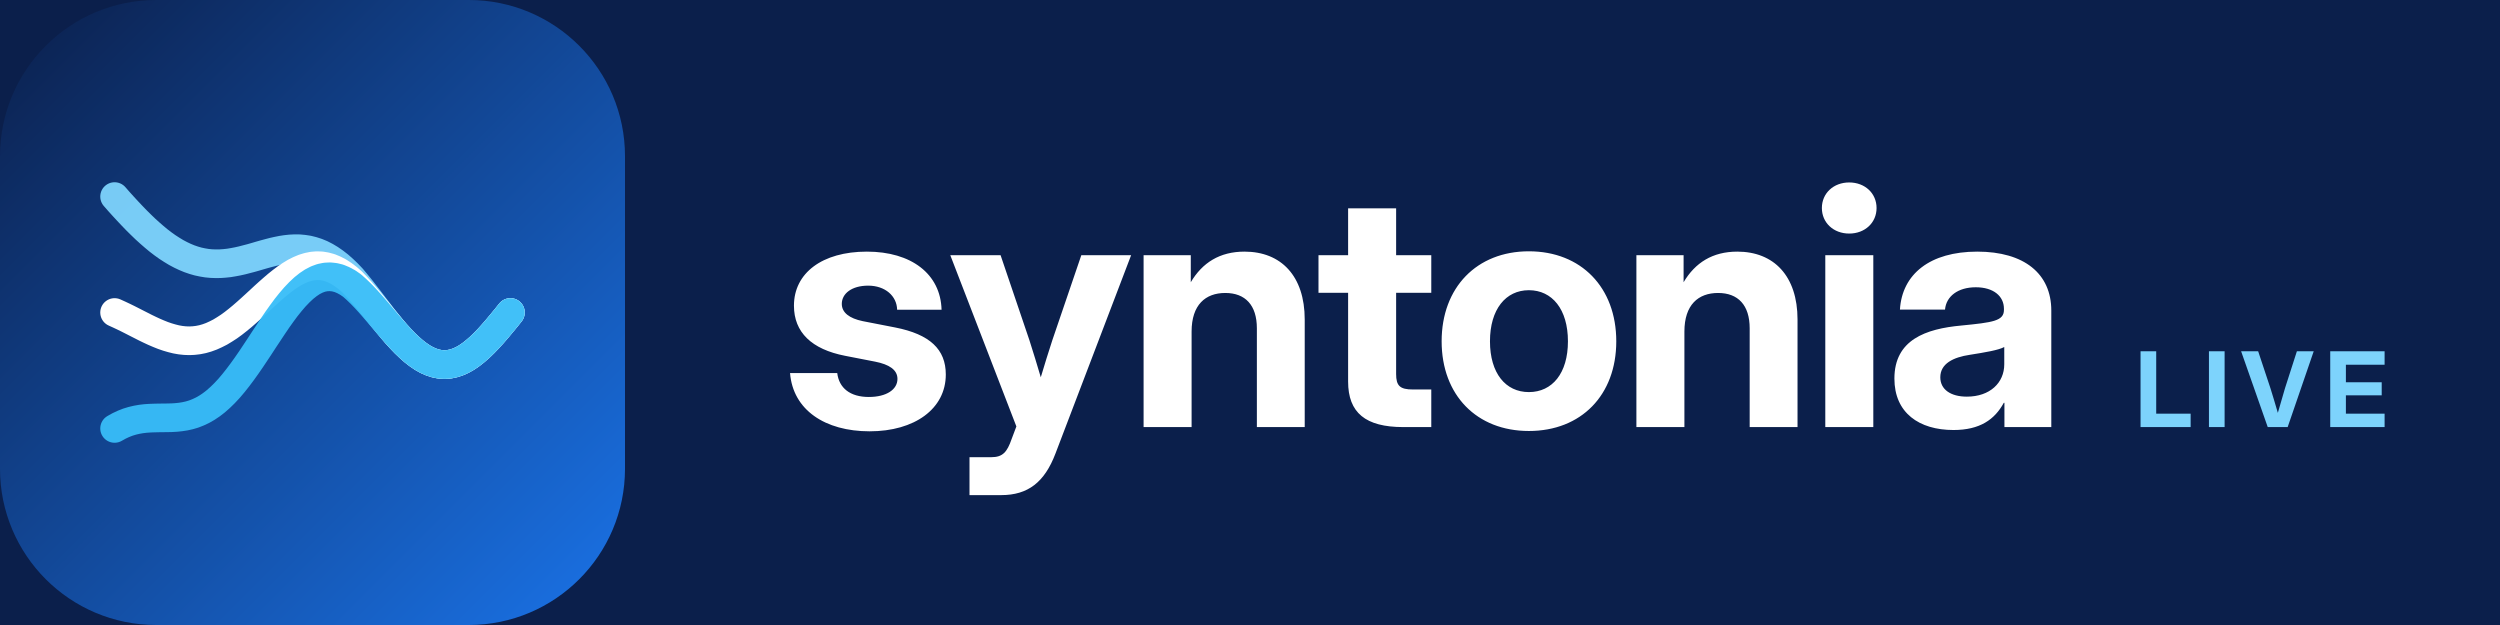
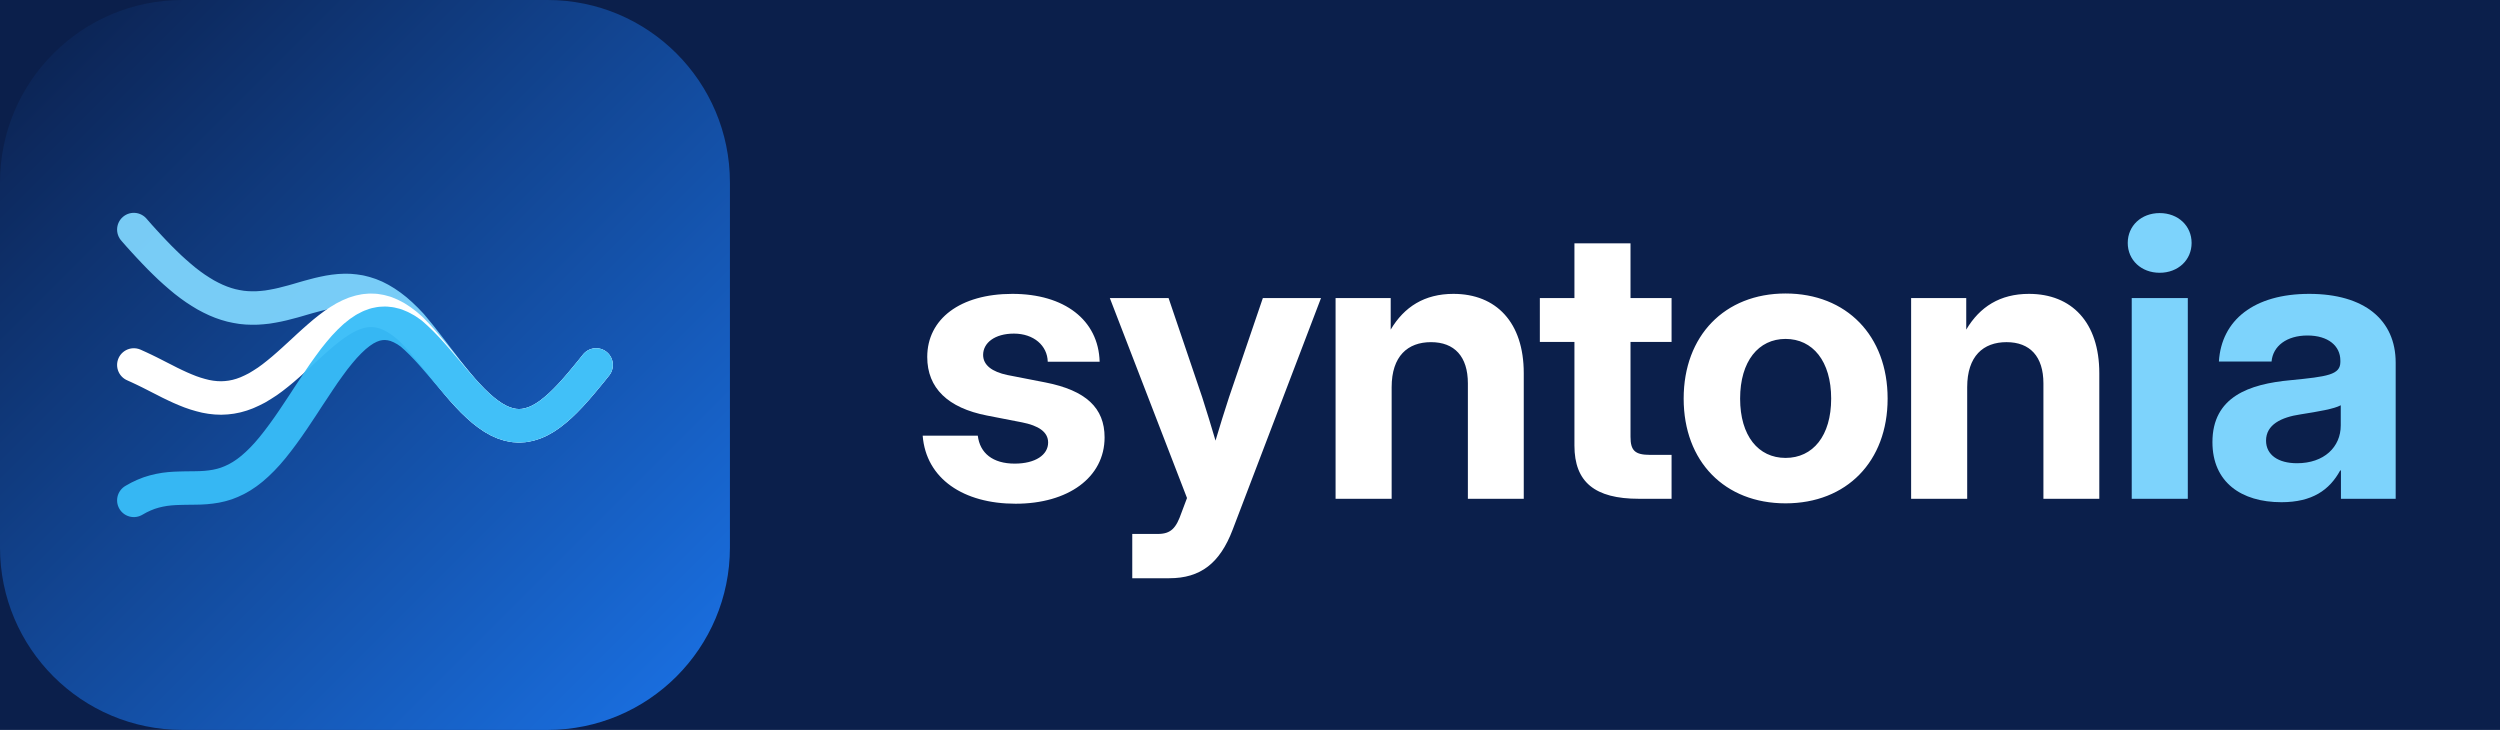
- <svg xmlns="http://www.w3.org/2000/svg" viewBox="0 0 480 120" width="960" height="240">
+ <svg xmlns="http://www.w3.org/2000/svg" viewBox="0 0 411 120" width="822" height="240">
  <rect width="100%" height="100%" fill="#0B1F4B" />
  <g transform="translate(0,0) scale(1.0)">
    <defs>
      <linearGradient id="gTrue" x1="0" y1="0" x2="1" y2="1">
        <stop offset="0" stop-color="#0B1F4B" />
        <stop offset="1" stop-color="#1A73E8" />
      </linearGradient>
    </defs>
    <rect width="120" height="120" rx="30" fill="url(#gTrue)" />
    <polyline points="22.00,37.74 22.84,38.70 23.69,39.64 24.53,40.55 25.38,41.45 26.22,42.32 27.07,43.16 27.91,43.97 28.76,44.74 29.60,45.47 30.44,46.17 31.29,46.82 32.13,47.42 32.98,47.97 33.82,48.48 34.67,48.93 35.51,49.33 36.36,49.68 37.20,49.97 38.04,50.21 38.89,50.39 39.73,50.53 40.58,50.61 41.42,50.64 42.27,50.63 43.11,50.57 43.96,50.48 44.80,50.34 45.64,50.18 46.49,49.99 47.33,49.77 48.18,49.55 49.02,49.31 49.87,49.06 50.71,48.82 51.56,48.59 52.40,48.37 53.24,48.18 54.09,48.01 54.93,47.88 55.78,47.79 56.62,47.75 57.47,47.76 58.31,47.84 59.16,47.97 60.00,48.18 60.84,48.45 61.69,48.80 62.53,49.23 63.38,49.74 64.22,50.32 65.07,50.98 65.91,51.72 66.76,52.54 67.60,53.42 68.44,54.43 69.29,55.47 70.13,56.55 70.98,57.64 71.82,58.75 72.67,59.85 73.51,60.95 74.36,62.02 75.20,63.06 76.04,64.06 76.89,65.00 77.73,65.88 78.58,66.69 79.42,67.43 80.27,68.09 81.11,68.66 81.96,69.14 82.80,69.51 83.64,69.78 84.49,69.95 85.33,70.00 86.18,69.95 87.02,69.78 87.87,69.51 88.71,69.14 89.56,68.66 90.40,68.09 91.24,67.43 92.09,66.69 92.93,65.88 93.78,65.00 94.62,64.07 95.47,63.09 96.31,62.08 97.16,61.05 98.00,60.00" fill="none" stroke="#7DD3FC" stroke-opacity="0.95" stroke-width="5.5" stroke-linecap="round" stroke-linejoin="round" />
    <polyline points="22.00,60.00 22.84,60.38 23.69,60.78 24.53,61.19 25.38,61.62 26.22,62.05 27.07,62.48 27.91,62.91 28.76,63.32 29.60,63.71 30.44,64.07 31.29,64.41 32.13,64.70 32.98,64.95 33.82,65.16 34.67,65.31 35.51,65.40 36.36,65.43 37.20,65.39 38.04,65.29 38.89,65.12 39.73,64.88 40.58,64.57 41.42,64.19 42.27,63.76 43.11,63.25 43.96,62.70 44.80,62.09 45.64,61.43 46.49,60.73 47.33,60.00 48.18,59.24 49.02,58.47 49.87,57.69 50.71,56.91 51.56,56.14 52.40,55.40 53.24,54.68 54.09,54.00 54.93,53.37 55.78,52.80 56.62,52.29 57.47,51.86 58.31,51.51 59.16,51.25 60.00,51.08 60.84,51.01 61.69,51.04 62.53,51.18 63.38,51.41 64.22,51.76 65.07,52.20 65.91,52.75 66.76,53.39 67.60,54.12 68.44,55.00 69.29,55.93 70.13,56.91 70.98,57.92 71.82,58.95 72.67,60.00 73.51,61.05 74.36,62.08 75.20,63.09 76.04,64.07 76.89,65.00 77.73,65.88 78.58,66.69 79.42,67.43 80.27,68.09 81.11,68.66 81.96,69.14 82.80,69.51 83.64,69.78 84.49,69.95 85.33,70.00 86.18,69.95 87.02,69.78 87.87,69.51 88.71,69.14 89.56,68.66 90.40,68.09 91.24,67.43 92.09,66.69 92.93,65.88 93.78,65.00 94.62,64.07 95.47,63.09 96.31,62.08 97.16,61.05 98.00,60.00" fill="none" stroke="#FFFFFF" stroke-opacity="1" stroke-width="5.5" stroke-linecap="round" stroke-linejoin="round" />
    <polyline points="22.00,82.26 22.84,81.79 23.69,81.39 24.53,81.06 25.38,80.80 26.22,80.60 27.07,80.45 27.91,80.35 28.76,80.29 29.60,80.26 30.44,80.24 31.29,80.23 32.13,80.22 32.98,80.20 33.82,80.15 34.67,80.06 35.51,79.93 36.36,79.74 37.20,79.49 38.04,79.16 38.89,78.76 39.73,78.28 40.58,77.71 41.42,77.06 42.27,76.31 43.11,75.49 43.96,74.58 44.80,73.59 45.64,72.53 46.49,71.40 47.33,70.23 48.18,69.00 49.02,67.74 49.87,66.46 50.71,65.17 51.56,63.89 52.40,62.62 53.24,61.38 54.09,60.19 54.93,59.05 55.78,57.99 56.62,57.01 57.47,56.12 58.31,55.33 59.16,54.65 60.00,54.09 60.84,53.66 61.69,53.35 62.53,53.18 63.38,53.14 64.22,53.23 65.07,53.44 65.91,53.79 66.76,54.25 67.60,54.83 68.44,55.58 69.29,56.40 70.13,57.27 70.98,58.20 71.82,59.16 72.67,60.15 73.51,61.14 74.36,62.14 75.20,63.12 76.04,64.07 76.89,65.00 77.73,65.88 78.58,66.69 79.42,67.43 80.27,68.09 81.11,68.66 81.96,69.14 82.80,69.51 83.64,69.78 84.49,69.95 85.33,70.00 86.18,69.95 87.02,69.78 87.87,69.51 88.71,69.14 89.56,68.66 90.40,68.09 91.24,67.43 92.09,66.69 92.93,65.88 93.78,65.00 94.62,64.07 95.47,63.09 96.31,62.08 97.16,61.05 98.00,60.00" fill="none" stroke="#38BDF8" stroke-opacity="0.95" stroke-width="5.5" stroke-linecap="round" stroke-linejoin="round" />
  </g>
-   <path d="M166.969 82.812C175.594 82.812 181.594 78.5 181.594 71.906C181.594 67.062 178.531 64.188 171.875 62.875L165.625 61.656C163.094 61.125 161.625 60.031 161.625 58.344C161.625 56.375 163.531 54.844 166.688 54.844C169.938 54.844 172.188 56.812 172.25 59.469H180.781C180.594 52.594 174.969 48.312 166.438 48.312C157.844 48.312 152.438 52.438 152.438 58.688C152.438 63.812 155.844 67.062 162.25 68.312L168.031 69.438C170.719 69.969 172.312 71.0 172.312 72.75C172.312 74.781 170.219 76.219 166.812 76.219C163.219 76.219 161.094 74.5 160.75 71.625H151.688C152.25 78.719 158.406 82.812 166.969 82.812Z M186.144 95.062H192.238C197.363 95.062 200.55 92.594 202.644 87.094L217.175 49.0H207.613L202.05 65.312C201.269 67.656 200.55 70.062 199.831 72.438C199.144 70.062 198.394 67.688 197.644 65.312L192.113 49.0H182.456L195.144 81.875L194.238 84.281C193.363 86.812 192.519 87.781 190.331 87.781H186.144Z M228.787 63.656C228.787 58.531 231.444 56.25 235.256 56.25C239.1 56.25 241.319 58.594 241.319 63.031V82.0H250.506V61.344C250.506 53.0 245.975 48.312 238.944 48.312C234.194 48.312 230.85 50.438 228.631 54.188V49.0H219.569V82.0H228.787Z M274.806 49.0H268.056V40.0H258.837V49.0H253.15V56.219H258.837V73.25C258.837 79.25 262.181 82.0 269.431 82.0H274.806V74.781H271.275C268.775 74.781 268.056 74.062 268.056 71.812V56.219H274.806Z M293.544 82.75C303.575 82.75 310.325 75.875 310.325 65.531C310.325 55.188 303.575 48.25 293.544 48.25C283.544 48.25 276.794 55.188 276.794 65.531C276.794 75.875 283.544 82.75 293.544 82.75ZM293.544 75.281C289.075 75.281 286.075 71.656 286.075 65.531C286.075 59.375 289.106 55.719 293.544 55.719C298.012 55.719 301.044 59.375 301.044 65.531C301.044 71.656 298.044 75.281 293.544 75.281Z M323.406 63.656C323.406 58.531 326.062 56.25 329.875 56.25C333.719 56.25 335.938 58.594 335.938 63.031V82.0H345.125V61.344C345.125 53.0 340.594 48.312 333.562 48.312C328.812 48.312 325.469 50.438 323.25 54.188V49.0H314.188V82.0H323.406Z M350.456 82.0H359.675V49.0H350.456ZM355.05 44.844C358.081 44.844 360.3 42.75 360.3 39.938C360.3 37.125 358.081 35.031 355.05 35.031C352.019 35.031 349.8 37.125 349.8 39.938C349.8 42.75 352.019 44.844 355.05 44.844Z M375.069 82.562C380.131 82.562 382.975 80.562 384.725 77.344H384.85V82.0H393.85V59.625C393.85 52.562 388.663 48.312 379.631 48.312C370.569 48.312 365.194 52.625 364.788 59.438H373.444C373.663 56.906 375.913 55.156 379.35 55.156C382.725 55.156 384.756 56.844 384.756 59.281V59.5C384.756 61.625 382.631 61.906 376.6 62.5C369.725 63.125 363.725 65.25 363.725 72.688C363.725 79.281 368.475 82.562 375.069 82.562ZM377.631 76.156C374.538 76.156 372.538 74.781 372.538 72.438C372.538 69.812 375.038 68.594 378.194 68.125C381.163 67.656 383.756 67.219 384.819 66.625V69.938C384.819 73.5 382.069 76.156 377.631 76.156Z" fill="#FFFFFF" />
-   <path d="M410.984 82.0H420.603V79.422H413.992V67.449H410.984Z M427.125 67.449H424.117V82.0H427.125Z M435.404 82.0H439.232L444.232 67.449H441L438.724 74.529C438.304 75.916 437.855 77.479 437.347 79.266C436.82 77.479 436.361 75.916 435.921 74.529L433.568 67.449H430.296Z M447.404 82.0H457.843V79.422H450.412V75.906H457.287V73.396H450.412V70.027H457.843V67.449H447.404Z" fill="#7DD3FC" />
+   <path d="M166.969 82.812C175.594 82.812 181.594 78.5 181.594 71.906C181.594 67.062 178.531 64.188 171.875 62.875L165.625 61.656C163.094 61.125 161.625 60.031 161.625 58.344C161.625 56.375 163.531 54.844 166.688 54.844C169.938 54.844 172.188 56.812 172.25 59.469H180.781C180.594 52.594 174.969 48.312 166.438 48.312C157.844 48.312 152.438 52.438 152.438 58.688C152.438 63.812 155.844 67.062 162.25 68.312L168.031 69.438C170.719 69.969 172.312 71.0 172.312 72.75C172.312 74.781 170.219 76.219 166.812 76.219C163.219 76.219 161.094 74.5 160.75 71.625H151.688C152.25 78.719 158.406 82.812 166.969 82.812Z M186.144 95.062H192.238C197.363 95.062 200.55 92.594 202.644 87.094L217.175 49.0H207.613L202.05 65.312C201.269 67.656 200.55 70.062 199.831 72.438C199.144 70.062 198.394 67.688 197.644 65.312L192.113 49.0H182.456L195.144 81.875L194.238 84.281C193.363 86.812 192.519 87.781 190.331 87.781H186.144Z M228.787 63.656C228.787 58.531 231.444 56.25 235.256 56.25C239.1 56.25 241.319 58.594 241.319 63.031V82.0H250.506V61.344C250.506 53.0 245.975 48.312 238.944 48.312C234.194 48.312 230.85 50.438 228.631 54.188V49.0H219.569V82.0H228.787Z M274.806 49.0H268.056V40.0H258.837V49.0H253.15V56.219H258.837V73.25C258.837 79.25 262.181 82.0 269.431 82.0H274.806V74.781H271.275C268.775 74.781 268.056 74.062 268.056 71.812V56.219H274.806Z M293.544 82.75C303.575 82.75 310.325 75.875 310.325 65.531C310.325 55.188 303.575 48.25 293.544 48.25C283.544 48.25 276.794 55.188 276.794 65.531C276.794 75.875 283.544 82.75 293.544 82.75ZM293.544 75.281C289.075 75.281 286.075 71.656 286.075 65.531C286.075 59.375 289.106 55.719 293.544 55.719C298.012 55.719 301.044 59.375 301.044 65.531C301.044 71.656 298.044 75.281 293.544 75.281Z M323.406 63.656C323.406 58.531 326.062 56.25 329.875 56.25C333.719 56.25 335.938 58.594 335.938 63.031V82.0H345.125V61.344C345.125 53.0 340.594 48.312 333.562 48.312C328.812 48.312 325.469 50.438 323.25 54.188V49.0H314.188V82.0H323.406Z" fill="#FFFFFF" />
+   <path d="M350.456 82.0H359.675V49.0H350.456ZM355.05 44.844C358.081 44.844 360.3 42.75 360.3 39.938C360.3 37.125 358.081 35.031 355.05 35.031C352.019 35.031 349.8 37.125 349.8 39.938C349.8 42.75 352.019 44.844 355.05 44.844Z M375.069 82.562C380.131 82.562 382.975 80.562 384.725 77.344H384.85V82.0H393.85V59.625C393.85 52.562 388.663 48.312 379.631 48.312C370.569 48.312 365.194 52.625 364.788 59.438H373.444C373.663 56.906 375.913 55.156 379.35 55.156C382.725 55.156 384.756 56.844 384.756 59.281V59.5C384.756 61.625 382.631 61.906 376.6 62.5C369.725 63.125 363.725 65.25 363.725 72.688C363.725 79.281 368.475 82.562 375.069 82.562ZM377.631 76.156C374.538 76.156 372.538 74.781 372.538 72.438C372.538 69.812 375.038 68.594 378.194 68.125C381.163 67.656 383.756 67.219 384.819 66.625V69.938C384.819 73.5 382.069 76.156 377.631 76.156Z" fill="#7DD3FC" />
</svg>
